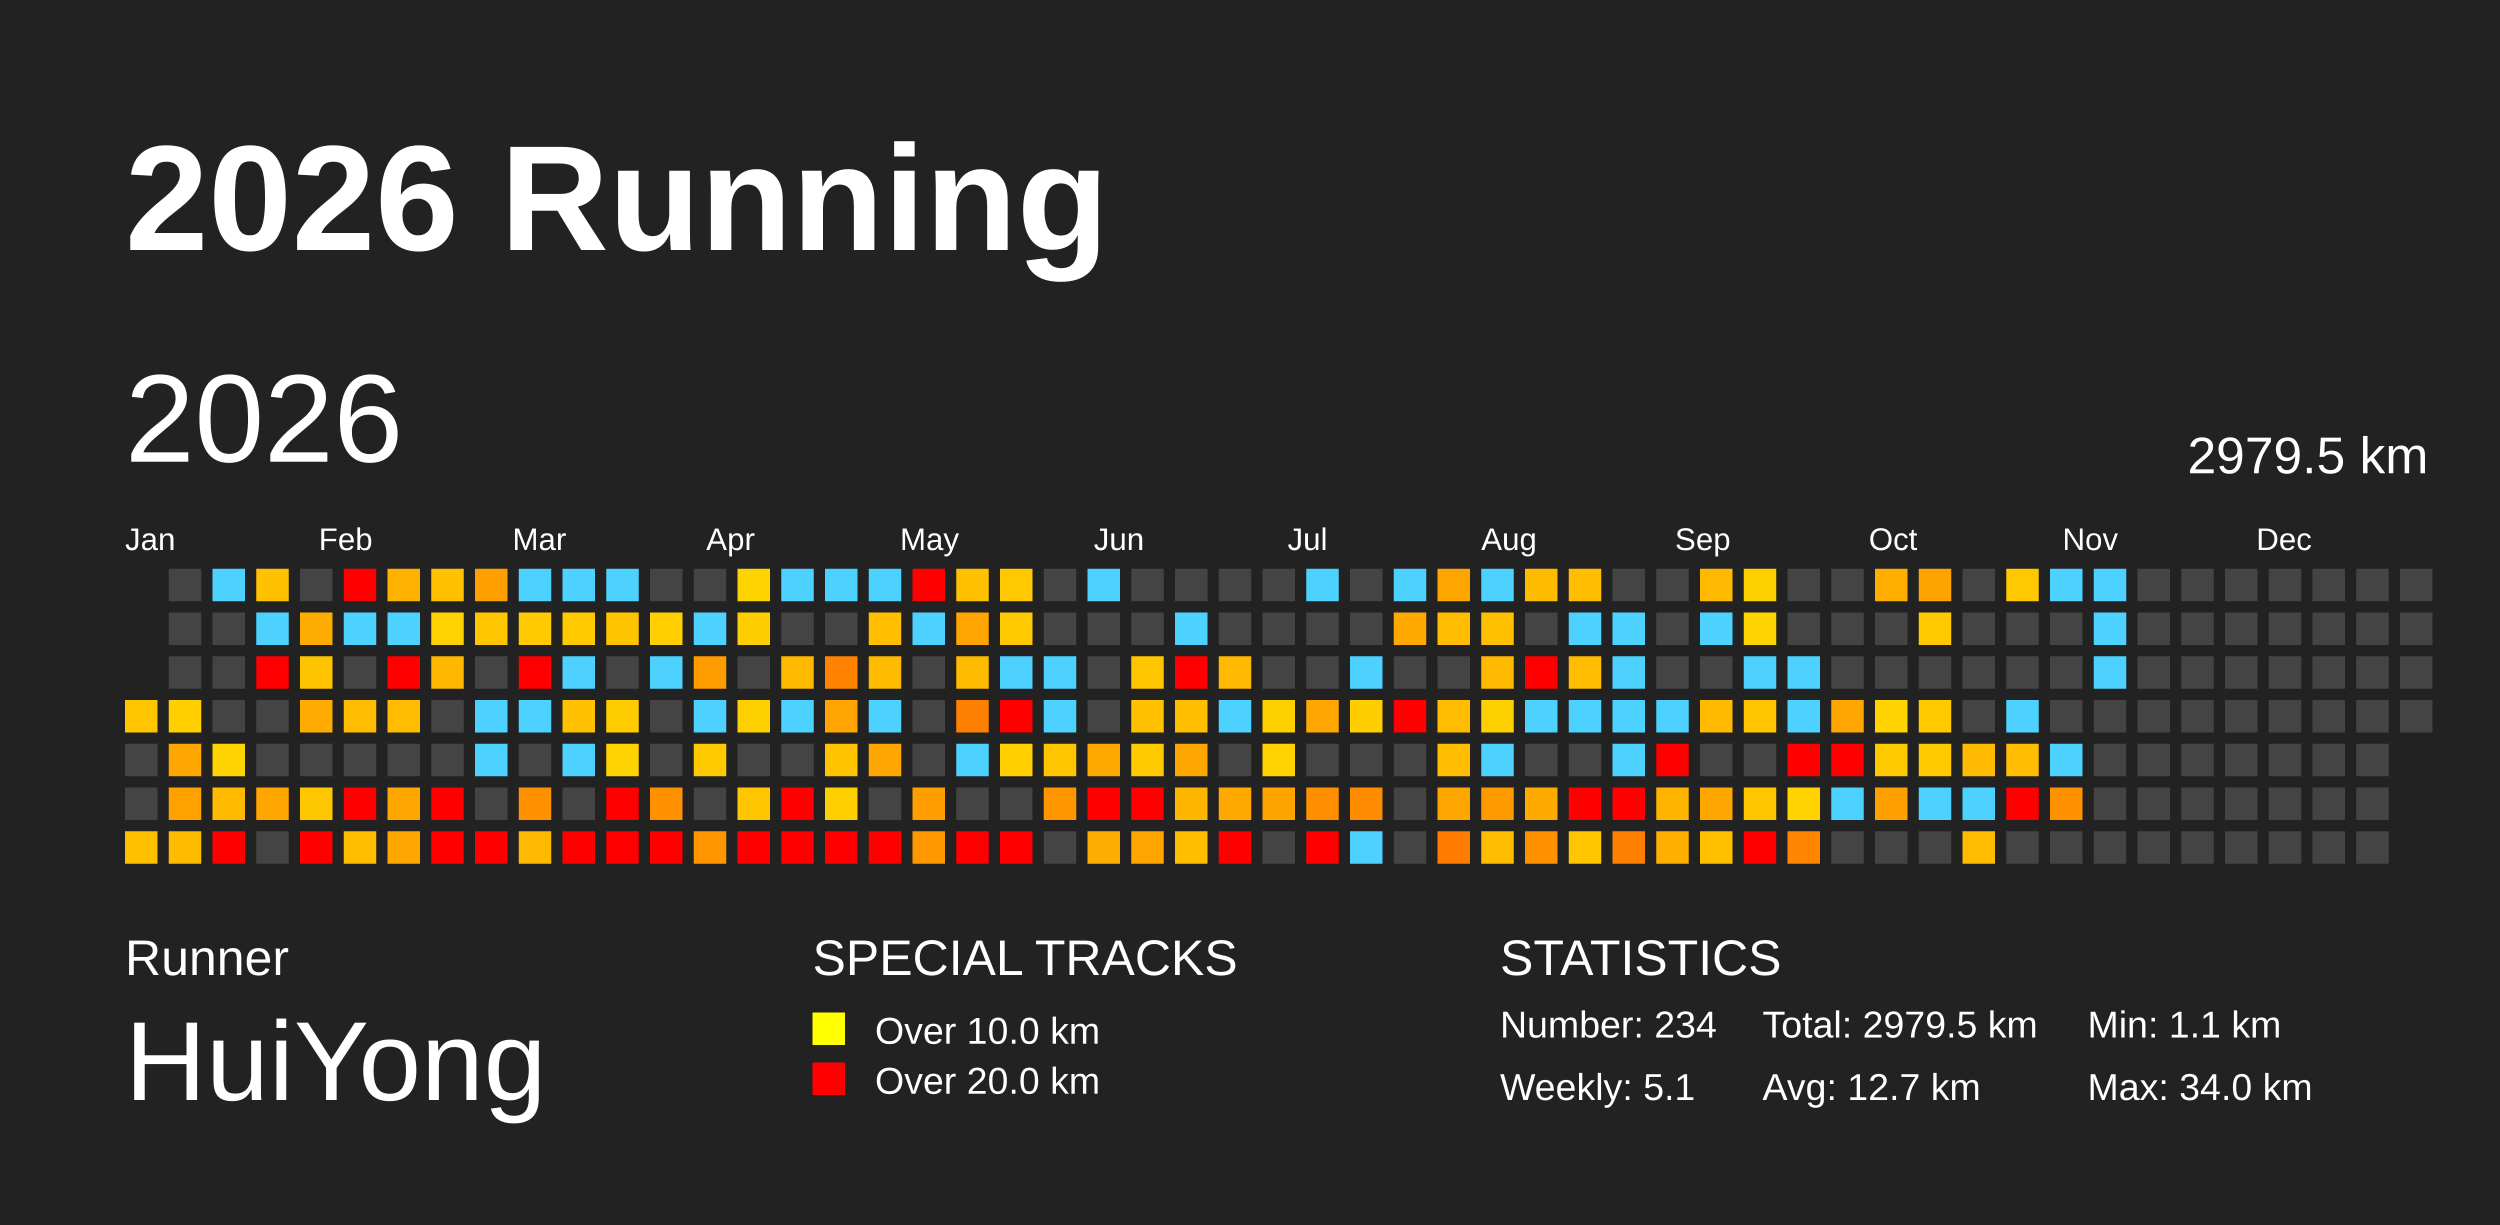
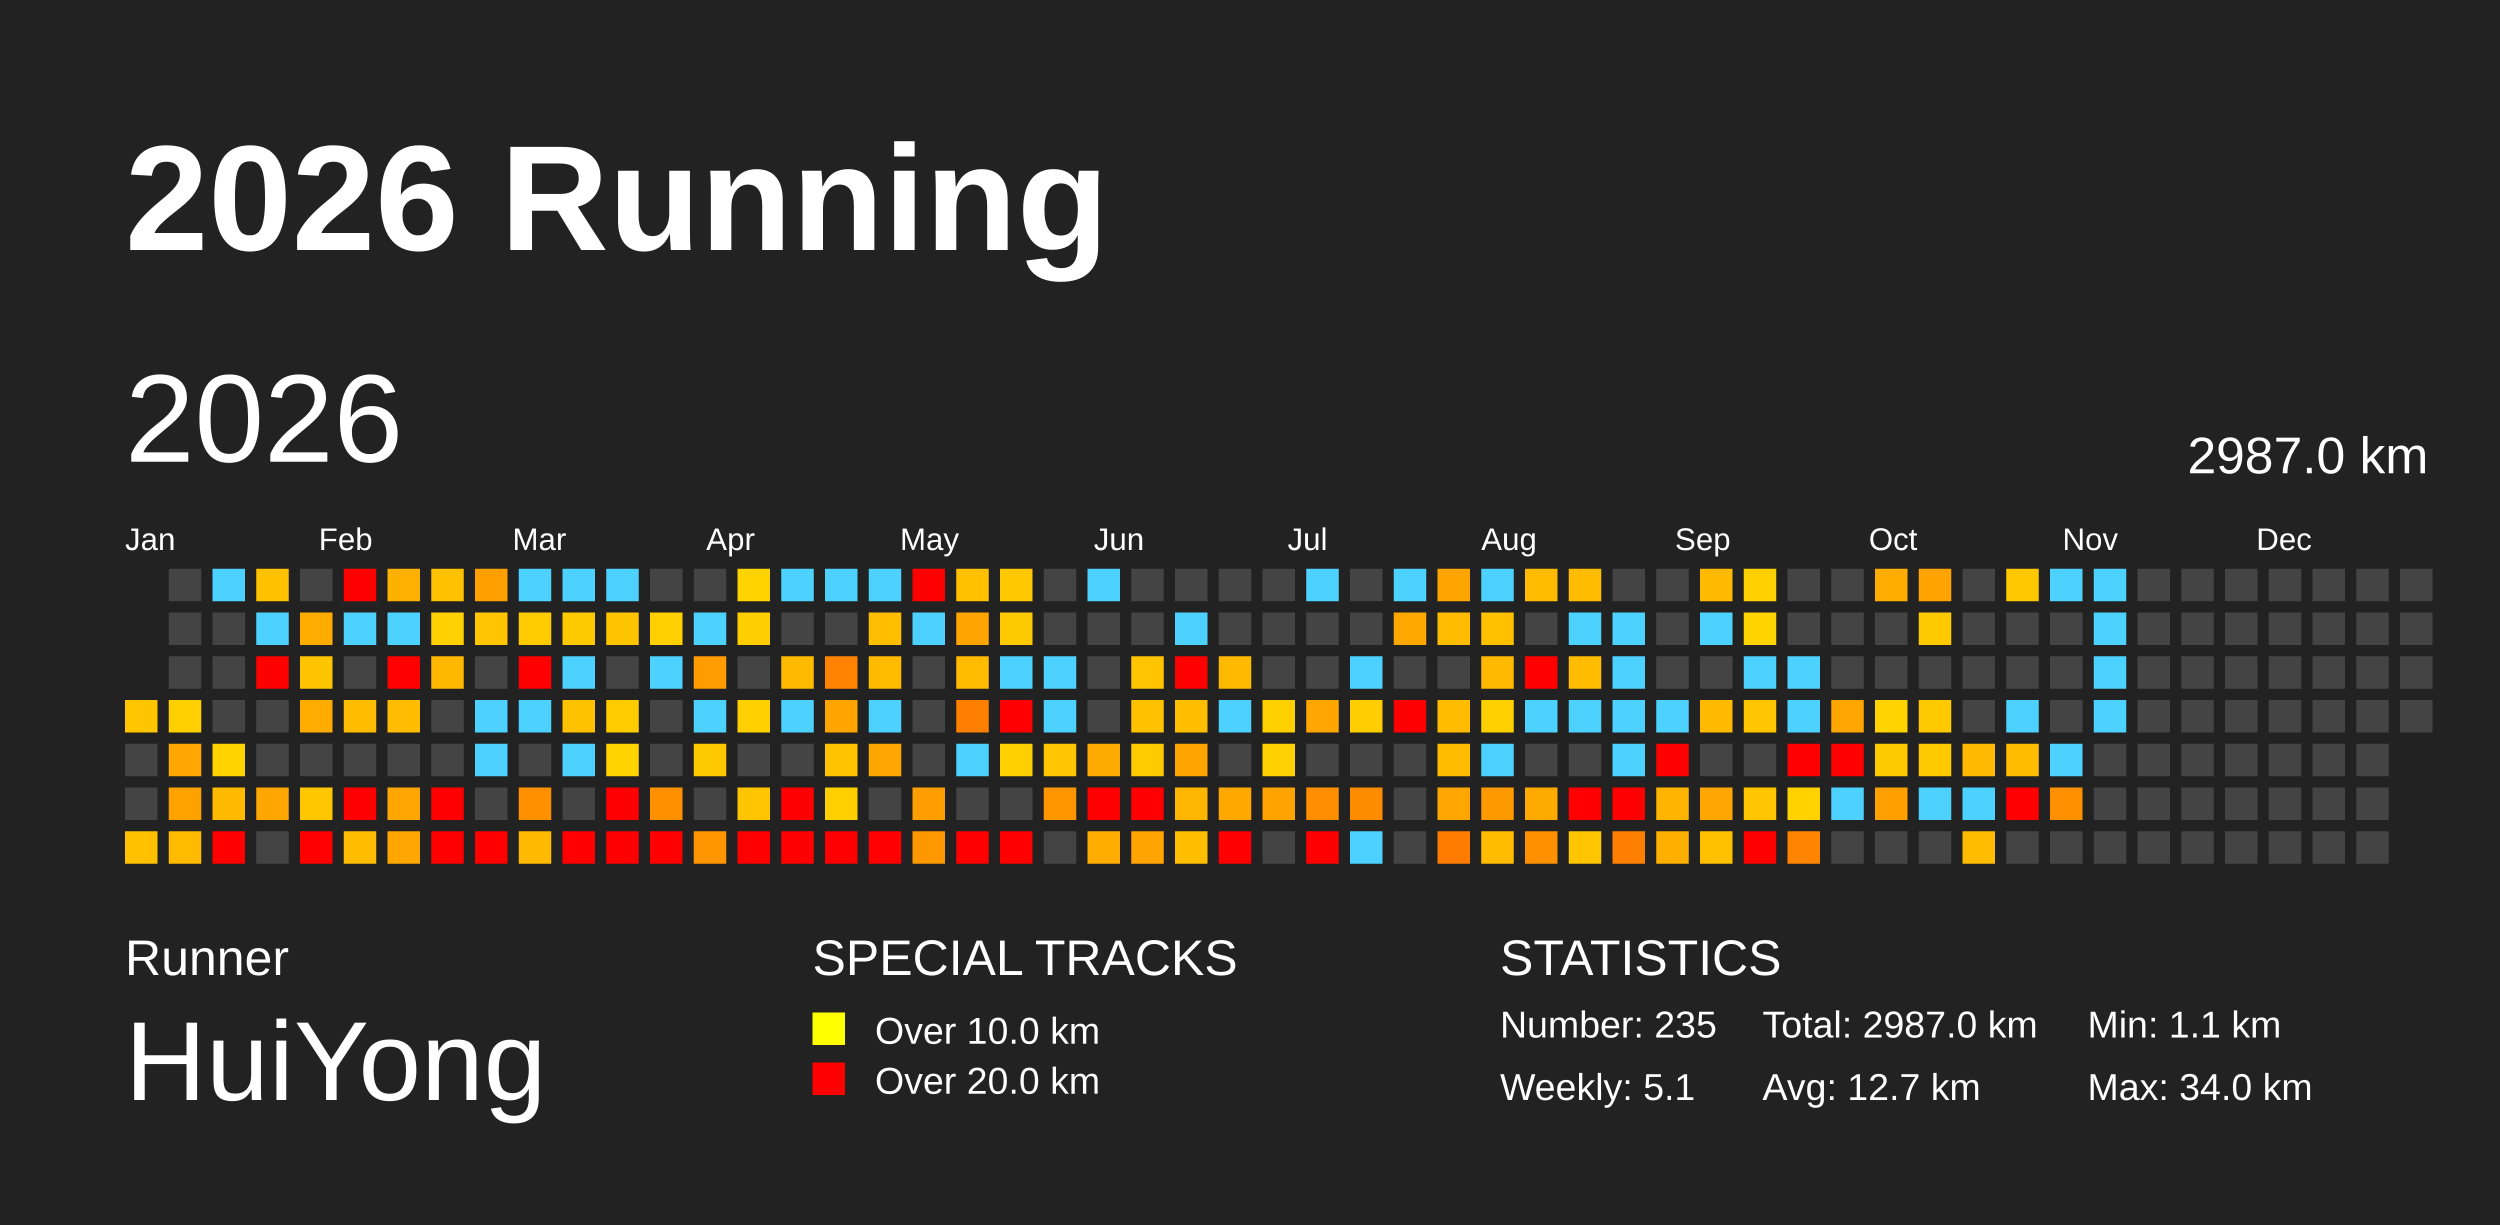
<svg xmlns="http://www.w3.org/2000/svg" baseProfile="full" height="98mm" version="1.1" viewBox="0,0,200,98" width="200mm">
  <defs />
  <rect fill="#222222" height="98" width="200" x="0" y="0" />
  <text fill="#FFFFFF" style="font-size:12px; font-family:Arial; font-weight:bold;" x="10" y="20">2026 Running</text>
  <text fill="#FFFFFF" style="font-size:4px; font-family:Arial" x="10" y="78">Runner</text>
  <text fill="#FFFFFF" style="font-size:9px; font-family:Arial" x="10" y="88">HuiYong</text>
  <text fill="#FFFFFF" style="font-size:4px; font-family:Arial" x="65" y="78">SPECIAL TRACKS</text>
  <rect fill="yellow" height="2.6" width="2.6" x="65" y="81" />
  <text fill="#FFFFFF" style="font-size:3px; font-family:Arial" x="70" y="83.5">Over 10.0 km</text>
  <rect fill="red" height="2.6" width="2.6" x="65" y="85" />
  <text fill="#FFFFFF" style="font-size:3px; font-family:Arial" x="70" y="87.5">Over 20.0 km</text>
  <text fill="#FFFFFF" style="font-size:4px; font-family:Arial" x="120" y="78">STATISTICS</text>
-   <text fill="#FFFFFF" style="font-size:3px; font-family:Arial" x="120" y="83">Number: 234</text>
+   <text fill="#FFFFFF" style="font-size:3px; font-family:Arial" x="120" y="83">Number: 235</text>
  <text fill="#FFFFFF" style="font-size:3px; font-family:Arial" x="120" y="88">Weekly: 5.1</text>
-   <text fill="#FFFFFF" style="font-size:3px; font-family:Arial" x="141" y="83">Total: 2979.5 km</text>
+   <text fill="#FFFFFF" style="font-size:3px; font-family:Arial" x="141" y="83">Total: 2987.0 km</text>
  <text fill="#FFFFFF" style="font-size:3px; font-family:Arial" x="141" y="88">Avg: 12.7 km</text>
  <text fill="#FFFFFF" style="font-size:3px; font-family:Arial" x="167" y="83">Min: 1.1 km</text>
  <text fill="#FFFFFF" style="font-size:3px; font-family:Arial" x="167" y="88">Max: 34.0 km</text>
  <text dominant-baseline="hanging" fill="#FFFFFF" style="font-size:10.0px; font-family:Arial;" x="10" y="30">2026</text>
-   <text dominant-baseline="hanging" fill="#FFFFFF" style="font-size:4.125px; font-family:Arial;" x="175" y="35">2979.5 km</text>
+   <text dominant-baseline="hanging" fill="#FFFFFF" style="font-size:4.125px; font-family:Arial;" x="175" y="35">2987.0 km</text>
  <text fill="#FFFFFF" style="font-size:2.5px; font-family:Arial" x="10.0" y="44">Jan</text>
  <text fill="#FFFFFF" style="font-size:2.5px; font-family:Arial" x="25.5" y="44">Feb</text>
  <text fill="#FFFFFF" style="font-size:2.5px; font-family:Arial" x="41.0" y="44">Mar</text>
  <text fill="#FFFFFF" style="font-size:2.5px; font-family:Arial" x="56.5" y="44">Apr</text>
  <text fill="#FFFFFF" style="font-size:2.5px; font-family:Arial" x="72.0" y="44">May</text>
  <text fill="#FFFFFF" style="font-size:2.5px; font-family:Arial" x="87.5" y="44">Jun</text>
  <text fill="#FFFFFF" style="font-size:2.5px; font-family:Arial" x="103.0" y="44">Jul</text>
  <text fill="#FFFFFF" style="font-size:2.5px; font-family:Arial" x="118.5" y="44">Aug</text>
  <text fill="#FFFFFF" style="font-size:2.5px; font-family:Arial" x="134.0" y="44">Sep</text>
  <text fill="#FFFFFF" style="font-size:2.5px; font-family:Arial" x="149.5" y="44">Oct</text>
  <text fill="#FFFFFF" style="font-size:2.5px; font-family:Arial" x="165.0" y="44">Nov</text>
  <text fill="#FFFFFF" style="font-size:2.5px; font-family:Arial" x="180.5" y="44">Dec</text>
  <rect fill="#ffc600" height="2.6" width="2.6" x="10.0" y="56.0" />
  <rect fill="#444444" height="2.6" width="2.6" x="10.0" y="59.5" />
  <rect fill="#444444" height="2.6" width="2.6" x="10.0" y="63.0" />
  <rect fill="#ffc000" height="2.6" width="2.6" x="10.0" y="66.5" />
  <rect fill="#444444" height="2.6" width="2.6" x="13.5" y="45.5" />
  <rect fill="#444444" height="2.6" width="2.6" x="13.5" y="49.0" />
  <rect fill="#444444" height="2.6" width="2.6" x="13.5" y="52.5" />
  <rect fill="#ffcf00" height="2.6" width="2.6" x="13.5" y="56.0" />
  <rect fill="#ffa700" height="2.6" width="2.6" x="13.5" y="59.5" />
  <rect fill="#ffa200" height="2.6" width="2.6" x="13.5" y="63.0" />
  <rect fill="#ffbb00" height="2.6" width="2.6" x="13.5" y="66.5" />
  <rect fill="#4dd2ff" height="2.6" width="2.6" x="17.0" y="45.5" />
  <rect fill="#444444" height="2.6" width="2.6" x="17.0" y="49.0" />
  <rect fill="#444444" height="2.6" width="2.6" x="17.0" y="52.5" />
  <rect fill="#444444" height="2.6" width="2.6" x="17.0" y="56.0" />
  <rect fill="#ffd300" height="2.6" width="2.6" x="17.0" y="59.5" />
  <rect fill="#ffba00" height="2.6" width="2.6" x="17.0" y="63.0" />
  <rect fill="red" height="2.6" width="2.6" x="17.0" y="66.5" />
  <rect fill="#ffc100" height="2.6" width="2.6" x="20.5" y="45.5" />
  <rect fill="#4dd2ff" height="2.6" width="2.6" x="20.5" y="49.0" />
  <rect fill="red" height="2.6" width="2.6" x="20.5" y="52.5" />
  <rect fill="#444444" height="2.6" width="2.6" x="20.5" y="56.0" />
  <rect fill="#444444" height="2.6" width="2.6" x="20.5" y="59.5" />
  <rect fill="#ffa600" height="2.6" width="2.6" x="20.5" y="63.0" />
  <rect fill="#444444" height="2.6" width="2.6" x="20.5" y="66.5" />
  <rect fill="#444444" height="2.6" width="2.6" x="24.0" y="45.5" />
  <rect fill="#ffac00" height="2.6" width="2.6" x="24.0" y="49.0" />
  <rect fill="#ffc400" height="2.6" width="2.6" x="24.0" y="52.5" />
  <rect fill="#ffab00" height="2.6" width="2.6" x="24.0" y="56.0" />
  <rect fill="#444444" height="2.6" width="2.6" x="24.0" y="59.5" />
  <rect fill="#ffc700" height="2.6" width="2.6" x="24.0" y="63.0" />
  <rect fill="red" height="2.6" width="2.6" x="24.0" y="66.5" />
  <rect fill="red" height="2.6" width="2.6" x="27.5" y="45.5" />
  <rect fill="#4dd2ff" height="2.6" width="2.6" x="27.5" y="49.0" />
  <rect fill="#444444" height="2.6" width="2.6" x="27.5" y="52.5" />
  <rect fill="#ffbc00" height="2.6" width="2.6" x="27.5" y="56.0" />
  <rect fill="#444444" height="2.6" width="2.6" x="27.5" y="59.5" />
  <rect fill="red" height="2.6" width="2.6" x="27.5" y="63.0" />
  <rect fill="#ffbd00" height="2.6" width="2.6" x="27.5" y="66.5" />
  <rect fill="#ffb100" height="2.6" width="2.6" x="31.0" y="45.5" />
  <rect fill="#4dd2ff" height="2.6" width="2.6" x="31.0" y="49.0" />
  <rect fill="red" height="2.6" width="2.6" x="31.0" y="52.5" />
  <rect fill="#ffbc00" height="2.6" width="2.6" x="31.0" y="56.0" />
  <rect fill="#444444" height="2.6" width="2.6" x="31.0" y="59.5" />
  <rect fill="#ffa700" height="2.6" width="2.6" x="31.0" y="63.0" />
  <rect fill="#ffa700" height="2.6" width="2.6" x="31.0" y="66.5" />
  <rect fill="#ffc100" height="2.6" width="2.6" x="34.5" y="45.5" />
  <rect fill="#ffd100" height="2.6" width="2.6" x="34.5" y="49.0" />
  <rect fill="#ffb700" height="2.6" width="2.6" x="34.5" y="52.5" />
  <rect fill="#444444" height="2.6" width="2.6" x="34.5" y="56.0" />
  <rect fill="#444444" height="2.6" width="2.6" x="34.5" y="59.5" />
  <rect fill="red" height="2.6" width="2.6" x="34.5" y="63.0" />
  <rect fill="red" height="2.6" width="2.6" x="34.5" y="66.5" />
  <rect fill="#ffa000" height="2.6" width="2.6" x="38.0" y="45.5" />
  <rect fill="#ffc500" height="2.6" width="2.6" x="38.0" y="49.0" />
  <rect fill="#444444" height="2.6" width="2.6" x="38.0" y="52.5" />
  <rect fill="#4dd2ff" height="2.6" width="2.6" x="38.0" y="56.0" />
  <rect fill="#4dd2ff" height="2.6" width="2.6" x="38.0" y="59.5" />
  <rect fill="#444444" height="2.6" width="2.6" x="38.0" y="63.0" />
  <rect fill="red" height="2.6" width="2.6" x="38.0" y="66.5" />
  <rect fill="#4dd2ff" height="2.6" width="2.6" x="41.5" y="45.5" />
  <rect fill="#ffca00" height="2.6" width="2.6" x="41.5" y="49.0" />
  <rect fill="red" height="2.6" width="2.6" x="41.5" y="52.5" />
  <rect fill="#4dd2ff" height="2.6" width="2.6" x="41.5" y="56.0" />
  <rect fill="#444444" height="2.6" width="2.6" x="41.5" y="59.5" />
  <rect fill="#ff9100" height="2.6" width="2.6" x="41.5" y="63.0" />
  <rect fill="#ffb900" height="2.6" width="2.6" x="41.5" y="66.5" />
  <rect fill="#4dd2ff" height="2.6" width="2.6" x="45.0" y="45.5" />
  <rect fill="#ffc900" height="2.6" width="2.6" x="45.0" y="49.0" />
  <rect fill="#4dd2ff" height="2.6" width="2.6" x="45.0" y="52.5" />
  <rect fill="#ffc200" height="2.6" width="2.6" x="45.0" y="56.0" />
  <rect fill="#4dd2ff" height="2.6" width="2.6" x="45.0" y="59.5" />
  <rect fill="#444444" height="2.6" width="2.6" x="45.0" y="63.0" />
  <rect fill="red" height="2.6" width="2.6" x="45.0" y="66.5" />
  <rect fill="#4dd2ff" height="2.6" width="2.6" x="48.5" y="45.5" />
  <rect fill="#ffc400" height="2.6" width="2.6" x="48.5" y="49.0" />
  <rect fill="#444444" height="2.6" width="2.6" x="48.5" y="52.5" />
  <rect fill="#ffcc00" height="2.6" width="2.6" x="48.5" y="56.0" />
  <rect fill="#ffd300" height="2.6" width="2.6" x="48.5" y="59.5" />
  <rect fill="red" height="2.6" width="2.6" x="48.5" y="63.0" />
  <rect fill="red" height="2.6" width="2.6" x="48.5" y="66.5" />
  <rect fill="#444444" height="2.6" width="2.6" x="52.0" y="45.5" />
  <rect fill="#ffcf00" height="2.6" width="2.6" x="52.0" y="49.0" />
  <rect fill="#4dd2ff" height="2.6" width="2.6" x="52.0" y="52.5" />
  <rect fill="#444444" height="2.6" width="2.6" x="52.0" y="56.0" />
  <rect fill="#444444" height="2.6" width="2.6" x="52.0" y="59.5" />
  <rect fill="#ff9100" height="2.6" width="2.6" x="52.0" y="63.0" />
  <rect fill="red" height="2.6" width="2.6" x="52.0" y="66.5" />
  <rect fill="#444444" height="2.6" width="2.6" x="55.5" y="45.5" />
  <rect fill="#4dd2ff" height="2.6" width="2.6" x="55.5" y="49.0" />
  <rect fill="#ff9c00" height="2.6" width="2.6" x="55.5" y="52.5" />
  <rect fill="#4dd2ff" height="2.6" width="2.6" x="55.5" y="56.0" />
  <rect fill="#ffc900" height="2.6" width="2.6" x="55.5" y="59.5" />
  <rect fill="#444444" height="2.6" width="2.6" x="55.5" y="63.0" />
  <rect fill="#ff9600" height="2.6" width="2.6" x="55.5" y="66.5" />
  <rect fill="#ffd300" height="2.6" width="2.6" x="59.0" y="45.5" />
  <rect fill="#ffce00" height="2.6" width="2.6" x="59.0" y="49.0" />
  <rect fill="#444444" height="2.6" width="2.6" x="59.0" y="52.5" />
  <rect fill="#ffd000" height="2.6" width="2.6" x="59.0" y="56.0" />
  <rect fill="#444444" height="2.6" width="2.6" x="59.0" y="59.5" />
  <rect fill="#ffc500" height="2.6" width="2.6" x="59.0" y="63.0" />
  <rect fill="red" height="2.6" width="2.6" x="59.0" y="66.5" />
  <rect fill="#4dd2ff" height="2.6" width="2.6" x="62.5" y="45.5" />
  <rect fill="#444444" height="2.6" width="2.6" x="62.5" y="49.0" />
  <rect fill="#ffba00" height="2.6" width="2.6" x="62.5" y="52.5" />
  <rect fill="#4dd2ff" height="2.6" width="2.6" x="62.5" y="56.0" />
  <rect fill="#444444" height="2.6" width="2.6" x="62.5" y="59.5" />
  <rect fill="red" height="2.6" width="2.6" x="62.5" y="63.0" />
  <rect fill="red" height="2.6" width="2.6" x="62.5" y="66.5" />
  <rect fill="#4dd2ff" height="2.6" width="2.6" x="66.0" y="45.5" />
  <rect fill="#444444" height="2.6" width="2.6" x="66.0" y="49.0" />
  <rect fill="#ff8300" height="2.6" width="2.6" x="66.0" y="52.5" />
  <rect fill="#ffa400" height="2.6" width="2.6" x="66.0" y="56.0" />
  <rect fill="#ffc300" height="2.6" width="2.6" x="66.0" y="59.5" />
  <rect fill="#ffcf00" height="2.6" width="2.6" x="66.0" y="63.0" />
  <rect fill="red" height="2.6" width="2.6" x="66.0" y="66.5" />
  <rect fill="#4dd2ff" height="2.6" width="2.6" x="69.5" y="45.5" />
  <rect fill="#ffbe00" height="2.6" width="2.6" x="69.5" y="49.0" />
  <rect fill="#ffbb00" height="2.6" width="2.6" x="69.5" y="52.5" />
  <rect fill="#4dd2ff" height="2.6" width="2.6" x="69.5" y="56.0" />
  <rect fill="#ffa700" height="2.6" width="2.6" x="69.5" y="59.5" />
  <rect fill="#444444" height="2.6" width="2.6" x="69.5" y="63.0" />
  <rect fill="red" height="2.6" width="2.6" x="69.5" y="66.5" />
  <rect fill="red" height="2.6" width="2.6" x="73.0" y="45.5" />
  <rect fill="#4dd2ff" height="2.6" width="2.6" x="73.0" y="49.0" />
  <rect fill="#444444" height="2.6" width="2.6" x="73.0" y="52.5" />
  <rect fill="#444444" height="2.6" width="2.6" x="73.0" y="56.0" />
  <rect fill="#444444" height="2.6" width="2.6" x="73.0" y="59.5" />
  <rect fill="#ff9e00" height="2.6" width="2.6" x="73.0" y="63.0" />
  <rect fill="#ff9800" height="2.6" width="2.6" x="73.0" y="66.5" />
  <rect fill="#ffc000" height="2.6" width="2.6" x="76.5" y="45.5" />
  <rect fill="#ffa400" height="2.6" width="2.6" x="76.5" y="49.0" />
  <rect fill="#ffbb00" height="2.6" width="2.6" x="76.5" y="52.5" />
  <rect fill="#ff7f00" height="2.6" width="2.6" x="76.5" y="56.0" />
  <rect fill="#4dd2ff" height="2.6" width="2.6" x="76.5" y="59.5" />
  <rect fill="#444444" height="2.6" width="2.6" x="76.5" y="63.0" />
  <rect fill="red" height="2.6" width="2.6" x="76.5" y="66.5" />
  <rect fill="#ffc800" height="2.6" width="2.6" x="80.0" y="45.5" />
  <rect fill="#ffc900" height="2.6" width="2.6" x="80.0" y="49.0" />
  <rect fill="#4dd2ff" height="2.6" width="2.6" x="80.0" y="52.5" />
  <rect fill="red" height="2.6" width="2.6" x="80.0" y="56.0" />
  <rect fill="#ffcf00" height="2.6" width="2.6" x="80.0" y="59.5" />
  <rect fill="#444444" height="2.6" width="2.6" x="80.0" y="63.0" />
  <rect fill="red" height="2.6" width="2.6" x="80.0" y="66.5" />
  <rect fill="#444444" height="2.6" width="2.6" x="83.5" y="45.5" />
  <rect fill="#444444" height="2.6" width="2.6" x="83.5" y="49.0" />
  <rect fill="#4dd2ff" height="2.6" width="2.6" x="83.5" y="52.5" />
  <rect fill="#4dd2ff" height="2.6" width="2.6" x="83.5" y="56.0" />
  <rect fill="#ffc500" height="2.6" width="2.6" x="83.5" y="59.5" />
  <rect fill="#ff9600" height="2.6" width="2.6" x="83.5" y="63.0" />
  <rect fill="#444444" height="2.6" width="2.6" x="83.5" y="66.5" />
  <rect fill="#4dd2ff" height="2.6" width="2.6" x="87.0" y="45.5" />
  <rect fill="#444444" height="2.6" width="2.6" x="87.0" y="49.0" />
  <rect fill="#444444" height="2.6" width="2.6" x="87.0" y="52.5" />
  <rect fill="#444444" height="2.6" width="2.6" x="87.0" y="56.0" />
  <rect fill="#ffaa00" height="2.6" width="2.6" x="87.0" y="59.5" />
  <rect fill="red" height="2.6" width="2.6" x="87.0" y="63.0" />
  <rect fill="#ffac00" height="2.6" width="2.6" x="87.0" y="66.5" />
  <rect fill="#444444" height="2.6" width="2.6" x="90.5" y="45.5" />
  <rect fill="#444444" height="2.6" width="2.6" x="90.5" y="49.0" />
  <rect fill="#ffc500" height="2.6" width="2.6" x="90.5" y="52.5" />
  <rect fill="#ffc100" height="2.6" width="2.6" x="90.5" y="56.0" />
  <rect fill="#ffcb00" height="2.6" width="2.6" x="90.5" y="59.5" />
  <rect fill="red" height="2.6" width="2.6" x="90.5" y="63.0" />
  <rect fill="#ffa400" height="2.6" width="2.6" x="90.5" y="66.5" />
  <rect fill="#444444" height="2.6" width="2.6" x="94.0" y="45.5" />
  <rect fill="#4dd2ff" height="2.6" width="2.6" x="94.0" y="49.0" />
  <rect fill="red" height="2.6" width="2.6" x="94.0" y="52.5" />
  <rect fill="#ffbe00" height="2.6" width="2.6" x="94.0" y="56.0" />
  <rect fill="#ffa500" height="2.6" width="2.6" x="94.0" y="59.5" />
  <rect fill="#ffb600" height="2.6" width="2.6" x="94.0" y="63.0" />
  <rect fill="#ffbe00" height="2.6" width="2.6" x="94.0" y="66.5" />
  <rect fill="#444444" height="2.6" width="2.6" x="97.5" y="45.5" />
  <rect fill="#444444" height="2.6" width="2.6" x="97.5" y="49.0" />
  <rect fill="#ffb900" height="2.6" width="2.6" x="97.5" y="52.5" />
  <rect fill="#4dd2ff" height="2.6" width="2.6" x="97.5" y="56.0" />
  <rect fill="#444444" height="2.6" width="2.6" x="97.5" y="59.5" />
  <rect fill="#ffa800" height="2.6" width="2.6" x="97.5" y="63.0" />
  <rect fill="red" height="2.6" width="2.6" x="97.5" y="66.5" />
  <rect fill="#444444" height="2.6" width="2.6" x="101.0" y="45.5" />
  <rect fill="#444444" height="2.6" width="2.6" x="101.0" y="49.0" />
  <rect fill="#444444" height="2.6" width="2.6" x="101.0" y="52.5" />
  <rect fill="#ffd000" height="2.6" width="2.6" x="101.0" y="56.0" />
  <rect fill="#ffd100" height="2.6" width="2.6" x="101.0" y="59.5" />
  <rect fill="#ffa300" height="2.6" width="2.6" x="101.0" y="63.0" />
  <rect fill="#444444" height="2.6" width="2.6" x="101.0" y="66.5" />
  <rect fill="#4dd2ff" height="2.6" width="2.6" x="104.5" y="45.5" />
  <rect fill="#444444" height="2.6" width="2.6" x="104.5" y="49.0" />
  <rect fill="#444444" height="2.6" width="2.6" x="104.5" y="52.5" />
  <rect fill="#ffa700" height="2.6" width="2.6" x="104.5" y="56.0" />
  <rect fill="#444444" height="2.6" width="2.6" x="104.5" y="59.5" />
  <rect fill="#ff8e00" height="2.6" width="2.6" x="104.5" y="63.0" />
  <rect fill="red" height="2.6" width="2.6" x="104.5" y="66.5" />
  <rect fill="#444444" height="2.6" width="2.6" x="108.0" y="45.5" />
  <rect fill="#444444" height="2.6" width="2.6" x="108.0" y="49.0" />
  <rect fill="#4dd2ff" height="2.6" width="2.6" x="108.0" y="52.5" />
  <rect fill="#ffcd00" height="2.6" width="2.6" x="108.0" y="56.0" />
  <rect fill="#444444" height="2.6" width="2.6" x="108.0" y="59.5" />
  <rect fill="#ff8c00" height="2.6" width="2.6" x="108.0" y="63.0" />
  <rect fill="#4dd2ff" height="2.6" width="2.6" x="108.0" y="66.5" />
  <rect fill="#4dd2ff" height="2.6" width="2.6" x="111.5" y="45.5" />
  <rect fill="#ffa800" height="2.6" width="2.6" x="111.5" y="49.0" />
  <rect fill="#444444" height="2.6" width="2.6" x="111.5" y="52.5" />
  <rect fill="red" height="2.6" width="2.6" x="111.5" y="56.0" />
  <rect fill="#444444" height="2.6" width="2.6" x="111.5" y="59.5" />
  <rect fill="#444444" height="2.6" width="2.6" x="111.5" y="63.0" />
  <rect fill="#444444" height="2.6" width="2.6" x="111.5" y="66.5" />
  <rect fill="#ffa500" height="2.6" width="2.6" x="115.0" y="45.5" />
  <rect fill="#ffbc00" height="2.6" width="2.6" x="115.0" y="49.0" />
  <rect fill="#444444" height="2.6" width="2.6" x="115.0" y="52.5" />
  <rect fill="#ffbc00" height="2.6" width="2.6" x="115.0" y="56.0" />
  <rect fill="#ffbc00" height="2.6" width="2.6" x="115.0" y="59.5" />
  <rect fill="#ffa700" height="2.6" width="2.6" x="115.0" y="63.0" />
  <rect fill="#ff7c00" height="2.6" width="2.6" x="115.0" y="66.5" />
  <rect fill="#4dd2ff" height="2.6" width="2.6" x="118.5" y="45.5" />
  <rect fill="#ffc000" height="2.6" width="2.6" x="118.5" y="49.0" />
  <rect fill="#ffb900" height="2.6" width="2.6" x="118.5" y="52.5" />
  <rect fill="#ffd000" height="2.6" width="2.6" x="118.5" y="56.0" />
  <rect fill="#4dd2ff" height="2.6" width="2.6" x="118.5" y="59.5" />
  <rect fill="#ff9900" height="2.6" width="2.6" x="118.5" y="63.0" />
  <rect fill="#ffbc00" height="2.6" width="2.6" x="118.5" y="66.5" />
  <rect fill="#ffbb00" height="2.6" width="2.6" x="122.0" y="45.5" />
  <rect fill="#444444" height="2.6" width="2.6" x="122.0" y="49.0" />
  <rect fill="red" height="2.6" width="2.6" x="122.0" y="52.5" />
  <rect fill="#4dd2ff" height="2.6" width="2.6" x="122.0" y="56.0" />
  <rect fill="#444444" height="2.6" width="2.6" x="122.0" y="59.5" />
  <rect fill="#ffaa00" height="2.6" width="2.6" x="122.0" y="63.0" />
  <rect fill="#ff9100" height="2.6" width="2.6" x="122.0" y="66.5" />
  <rect fill="#ffbc00" height="2.6" width="2.6" x="125.5" y="45.5" />
  <rect fill="#4dd2ff" height="2.6" width="2.6" x="125.5" y="49.0" />
  <rect fill="#ffbc00" height="2.6" width="2.6" x="125.5" y="52.5" />
  <rect fill="#4dd2ff" height="2.6" width="2.6" x="125.5" y="56.0" />
  <rect fill="#444444" height="2.6" width="2.6" x="125.5" y="59.5" />
  <rect fill="red" height="2.6" width="2.6" x="125.5" y="63.0" />
  <rect fill="#ffc500" height="2.6" width="2.6" x="125.5" y="66.5" />
  <rect fill="#444444" height="2.6" width="2.6" x="129.0" y="45.5" />
  <rect fill="#4dd2ff" height="2.6" width="2.6" x="129.0" y="49.0" />
  <rect fill="#4dd2ff" height="2.6" width="2.6" x="129.0" y="52.5" />
  <rect fill="#4dd2ff" height="2.6" width="2.6" x="129.0" y="56.0" />
  <rect fill="#4dd2ff" height="2.6" width="2.6" x="129.0" y="59.5" />
  <rect fill="red" height="2.6" width="2.6" x="129.0" y="63.0" />
  <rect fill="#ff8000" height="2.6" width="2.6" x="129.0" y="66.5" />
  <rect fill="#444444" height="2.6" width="2.6" x="132.5" y="45.5" />
  <rect fill="#444444" height="2.6" width="2.6" x="132.5" y="49.0" />
  <rect fill="#444444" height="2.6" width="2.6" x="132.5" y="52.5" />
  <rect fill="#4dd2ff" height="2.6" width="2.6" x="132.5" y="56.0" />
  <rect fill="red" height="2.6" width="2.6" x="132.5" y="59.5" />
  <rect fill="#ffb500" height="2.6" width="2.6" x="132.5" y="63.0" />
  <rect fill="#ffaf00" height="2.6" width="2.6" x="132.5" y="66.5" />
  <rect fill="#ffb900" height="2.6" width="2.6" x="136.0" y="45.5" />
  <rect fill="#4dd2ff" height="2.6" width="2.6" x="136.0" y="49.0" />
  <rect fill="#444444" height="2.6" width="2.6" x="136.0" y="52.5" />
  <rect fill="#ffba00" height="2.6" width="2.6" x="136.0" y="56.0" />
  <rect fill="#444444" height="2.6" width="2.6" x="136.0" y="59.5" />
  <rect fill="#ffa600" height="2.6" width="2.6" x="136.0" y="63.0" />
  <rect fill="#ffc000" height="2.6" width="2.6" x="136.0" y="66.5" />
  <rect fill="#ffd000" height="2.6" width="2.6" x="139.5" y="45.5" />
  <rect fill="#ffd300" height="2.6" width="2.6" x="139.5" y="49.0" />
  <rect fill="#4dd2ff" height="2.6" width="2.6" x="139.5" y="52.5" />
  <rect fill="#ffc600" height="2.6" width="2.6" x="139.5" y="56.0" />
  <rect fill="#444444" height="2.6" width="2.6" x="139.5" y="59.5" />
  <rect fill="#ffc600" height="2.6" width="2.6" x="139.5" y="63.0" />
  <rect fill="red" height="2.6" width="2.6" x="139.5" y="66.5" />
  <rect fill="#444444" height="2.6" width="2.6" x="143.0" y="45.5" />
  <rect fill="#444444" height="2.6" width="2.6" x="143.0" y="49.0" />
  <rect fill="#4dd2ff" height="2.6" width="2.6" x="143.0" y="52.5" />
  <rect fill="#4dd2ff" height="2.6" width="2.6" x="143.0" y="56.0" />
  <rect fill="red" height="2.6" width="2.6" x="143.0" y="59.5" />
  <rect fill="#ffd200" height="2.6" width="2.6" x="143.0" y="63.0" />
  <rect fill="#ff8500" height="2.6" width="2.6" x="143.0" y="66.5" />
  <rect fill="#444444" height="2.6" width="2.6" x="146.5" y="45.5" />
  <rect fill="#444444" height="2.6" width="2.6" x="146.5" y="49.0" />
  <rect fill="#444444" height="2.6" width="2.6" x="146.5" y="52.5" />
  <rect fill="#ffa600" height="2.6" width="2.6" x="146.5" y="56.0" />
  <rect fill="red" height="2.6" width="2.6" x="146.5" y="59.5" />
  <rect fill="#4dd2ff" height="2.6" width="2.6" x="146.5" y="63.0" />
  <rect fill="#444444" height="2.6" width="2.6" x="146.5" y="66.5" />
  <rect fill="#ffae00" height="2.6" width="2.6" x="150.0" y="45.5" />
  <rect fill="#444444" height="2.6" width="2.6" x="150.0" y="49.0" />
  <rect fill="#444444" height="2.6" width="2.6" x="150.0" y="52.5" />
  <rect fill="#ffd300" height="2.6" width="2.6" x="150.0" y="56.0" />
  <rect fill="#ffc900" height="2.6" width="2.6" x="150.0" y="59.5" />
  <rect fill="#ffa000" height="2.6" width="2.6" x="150.0" y="63.0" />
  <rect fill="#444444" height="2.6" width="2.6" x="150.0" y="66.5" />
  <rect fill="#ffa300" height="2.6" width="2.6" x="153.5" y="45.5" />
  <rect fill="#ffc900" height="2.6" width="2.6" x="153.5" y="49.0" />
  <rect fill="#444444" height="2.6" width="2.6" x="153.5" y="52.5" />
  <rect fill="#ffc900" height="2.6" width="2.6" x="153.5" y="56.0" />
  <rect fill="#ffc900" height="2.6" width="2.6" x="153.5" y="59.5" />
  <rect fill="#4dd2ff" height="2.6" width="2.6" x="153.5" y="63.0" />
  <rect fill="#444444" height="2.6" width="2.6" x="153.5" y="66.5" />
  <rect fill="#444444" height="2.6" width="2.6" x="157.0" y="45.5" />
  <rect fill="#444444" height="2.6" width="2.6" x="157.0" y="49.0" />
  <rect fill="#444444" height="2.6" width="2.6" x="157.0" y="52.5" />
  <rect fill="#444444" height="2.6" width="2.6" x="157.0" y="56.0" />
  <rect fill="#ffb900" height="2.6" width="2.6" x="157.0" y="59.5" />
  <rect fill="#4dd2ff" height="2.6" width="2.6" x="157.0" y="63.0" />
  <rect fill="#ffbc00" height="2.6" width="2.6" x="157.0" y="66.5" />
  <rect fill="#ffc800" height="2.6" width="2.6" x="160.5" y="45.5" />
  <rect fill="#444444" height="2.6" width="2.6" x="160.5" y="49.0" />
  <rect fill="#444444" height="2.6" width="2.6" x="160.5" y="52.5" />
  <rect fill="#4dd2ff" height="2.6" width="2.6" x="160.5" y="56.0" />
  <rect fill="#ffbc00" height="2.6" width="2.6" x="160.5" y="59.5" />
  <rect fill="red" height="2.6" width="2.6" x="160.5" y="63.0" />
  <rect fill="#444444" height="2.6" width="2.6" x="160.5" y="66.5" />
  <rect fill="#4dd2ff" height="2.6" width="2.6" x="164.0" y="45.5" />
  <rect fill="#444444" height="2.6" width="2.6" x="164.0" y="49.0" />
  <rect fill="#444444" height="2.6" width="2.6" x="164.0" y="52.5" />
  <rect fill="#444444" height="2.6" width="2.6" x="164.0" y="56.0" />
  <rect fill="#4dd2ff" height="2.6" width="2.6" x="164.0" y="59.5" />
  <rect fill="#ff9100" height="2.6" width="2.6" x="164.0" y="63.0" />
  <rect fill="#444444" height="2.6" width="2.6" x="164.0" y="66.5" />
  <rect fill="#4dd2ff" height="2.6" width="2.6" x="167.5" y="45.5" />
  <rect fill="#4dd2ff" height="2.6" width="2.6" x="167.5" y="49.0" />
  <rect fill="#4dd2ff" height="2.6" width="2.6" x="167.5" y="52.5" />
-   <rect fill="#444444" height="2.6" width="2.6" x="167.5" y="56.0" />
+   <rect fill="#4dd2ff" height="2.6" width="2.6" x="167.5" y="56.0" />
  <rect fill="#444444" height="2.6" width="2.6" x="167.5" y="59.5" />
  <rect fill="#444444" height="2.6" width="2.6" x="167.5" y="63.0" />
  <rect fill="#444444" height="2.6" width="2.6" x="167.5" y="66.5" />
  <rect fill="#444444" height="2.6" width="2.6" x="171.0" y="45.5" />
  <rect fill="#444444" height="2.6" width="2.6" x="171.0" y="49.0" />
  <rect fill="#444444" height="2.6" width="2.6" x="171.0" y="52.5" />
  <rect fill="#444444" height="2.6" width="2.6" x="171.0" y="56.0" />
  <rect fill="#444444" height="2.6" width="2.6" x="171.0" y="59.5" />
  <rect fill="#444444" height="2.6" width="2.6" x="171.0" y="63.0" />
  <rect fill="#444444" height="2.6" width="2.6" x="171.0" y="66.5" />
  <rect fill="#444444" height="2.6" width="2.6" x="174.5" y="45.5" />
  <rect fill="#444444" height="2.6" width="2.6" x="174.5" y="49.0" />
  <rect fill="#444444" height="2.6" width="2.6" x="174.5" y="52.5" />
  <rect fill="#444444" height="2.6" width="2.6" x="174.5" y="56.0" />
  <rect fill="#444444" height="2.6" width="2.6" x="174.5" y="59.5" />
  <rect fill="#444444" height="2.6" width="2.6" x="174.5" y="63.0" />
  <rect fill="#444444" height="2.6" width="2.6" x="174.5" y="66.5" />
  <rect fill="#444444" height="2.6" width="2.6" x="178.0" y="45.5" />
  <rect fill="#444444" height="2.6" width="2.6" x="178.0" y="49.0" />
  <rect fill="#444444" height="2.6" width="2.6" x="178.0" y="52.5" />
  <rect fill="#444444" height="2.6" width="2.6" x="178.0" y="56.0" />
  <rect fill="#444444" height="2.6" width="2.6" x="178.0" y="59.5" />
  <rect fill="#444444" height="2.6" width="2.6" x="178.0" y="63.0" />
  <rect fill="#444444" height="2.6" width="2.6" x="178.0" y="66.5" />
  <rect fill="#444444" height="2.6" width="2.6" x="181.5" y="45.5" />
  <rect fill="#444444" height="2.6" width="2.6" x="181.5" y="49.0" />
  <rect fill="#444444" height="2.6" width="2.6" x="181.5" y="52.5" />
  <rect fill="#444444" height="2.6" width="2.6" x="181.5" y="56.0" />
  <rect fill="#444444" height="2.6" width="2.6" x="181.5" y="59.5" />
  <rect fill="#444444" height="2.6" width="2.6" x="181.5" y="63.0" />
  <rect fill="#444444" height="2.6" width="2.6" x="181.5" y="66.5" />
  <rect fill="#444444" height="2.6" width="2.6" x="185.0" y="45.5" />
  <rect fill="#444444" height="2.6" width="2.6" x="185.0" y="49.0" />
  <rect fill="#444444" height="2.6" width="2.6" x="185.0" y="52.5" />
  <rect fill="#444444" height="2.6" width="2.6" x="185.0" y="56.0" />
  <rect fill="#444444" height="2.6" width="2.6" x="185.0" y="59.5" />
  <rect fill="#444444" height="2.6" width="2.6" x="185.0" y="63.0" />
  <rect fill="#444444" height="2.6" width="2.6" x="185.0" y="66.5" />
  <rect fill="#444444" height="2.6" width="2.6" x="188.5" y="45.5" />
  <rect fill="#444444" height="2.6" width="2.6" x="188.5" y="49.0" />
  <rect fill="#444444" height="2.6" width="2.6" x="188.5" y="52.5" />
  <rect fill="#444444" height="2.6" width="2.6" x="188.5" y="56.0" />
  <rect fill="#444444" height="2.6" width="2.6" x="188.5" y="59.5" />
  <rect fill="#444444" height="2.6" width="2.6" x="188.5" y="63.0" />
  <rect fill="#444444" height="2.6" width="2.6" x="188.5" y="66.5" />
  <rect fill="#444444" height="2.6" width="2.6" x="192.0" y="45.5" />
  <rect fill="#444444" height="2.6" width="2.6" x="192.0" y="49.0" />
  <rect fill="#444444" height="2.6" width="2.6" x="192.0" y="52.5" />
  <rect fill="#444444" height="2.6" width="2.6" x="192.0" y="56.0" />
</svg>
